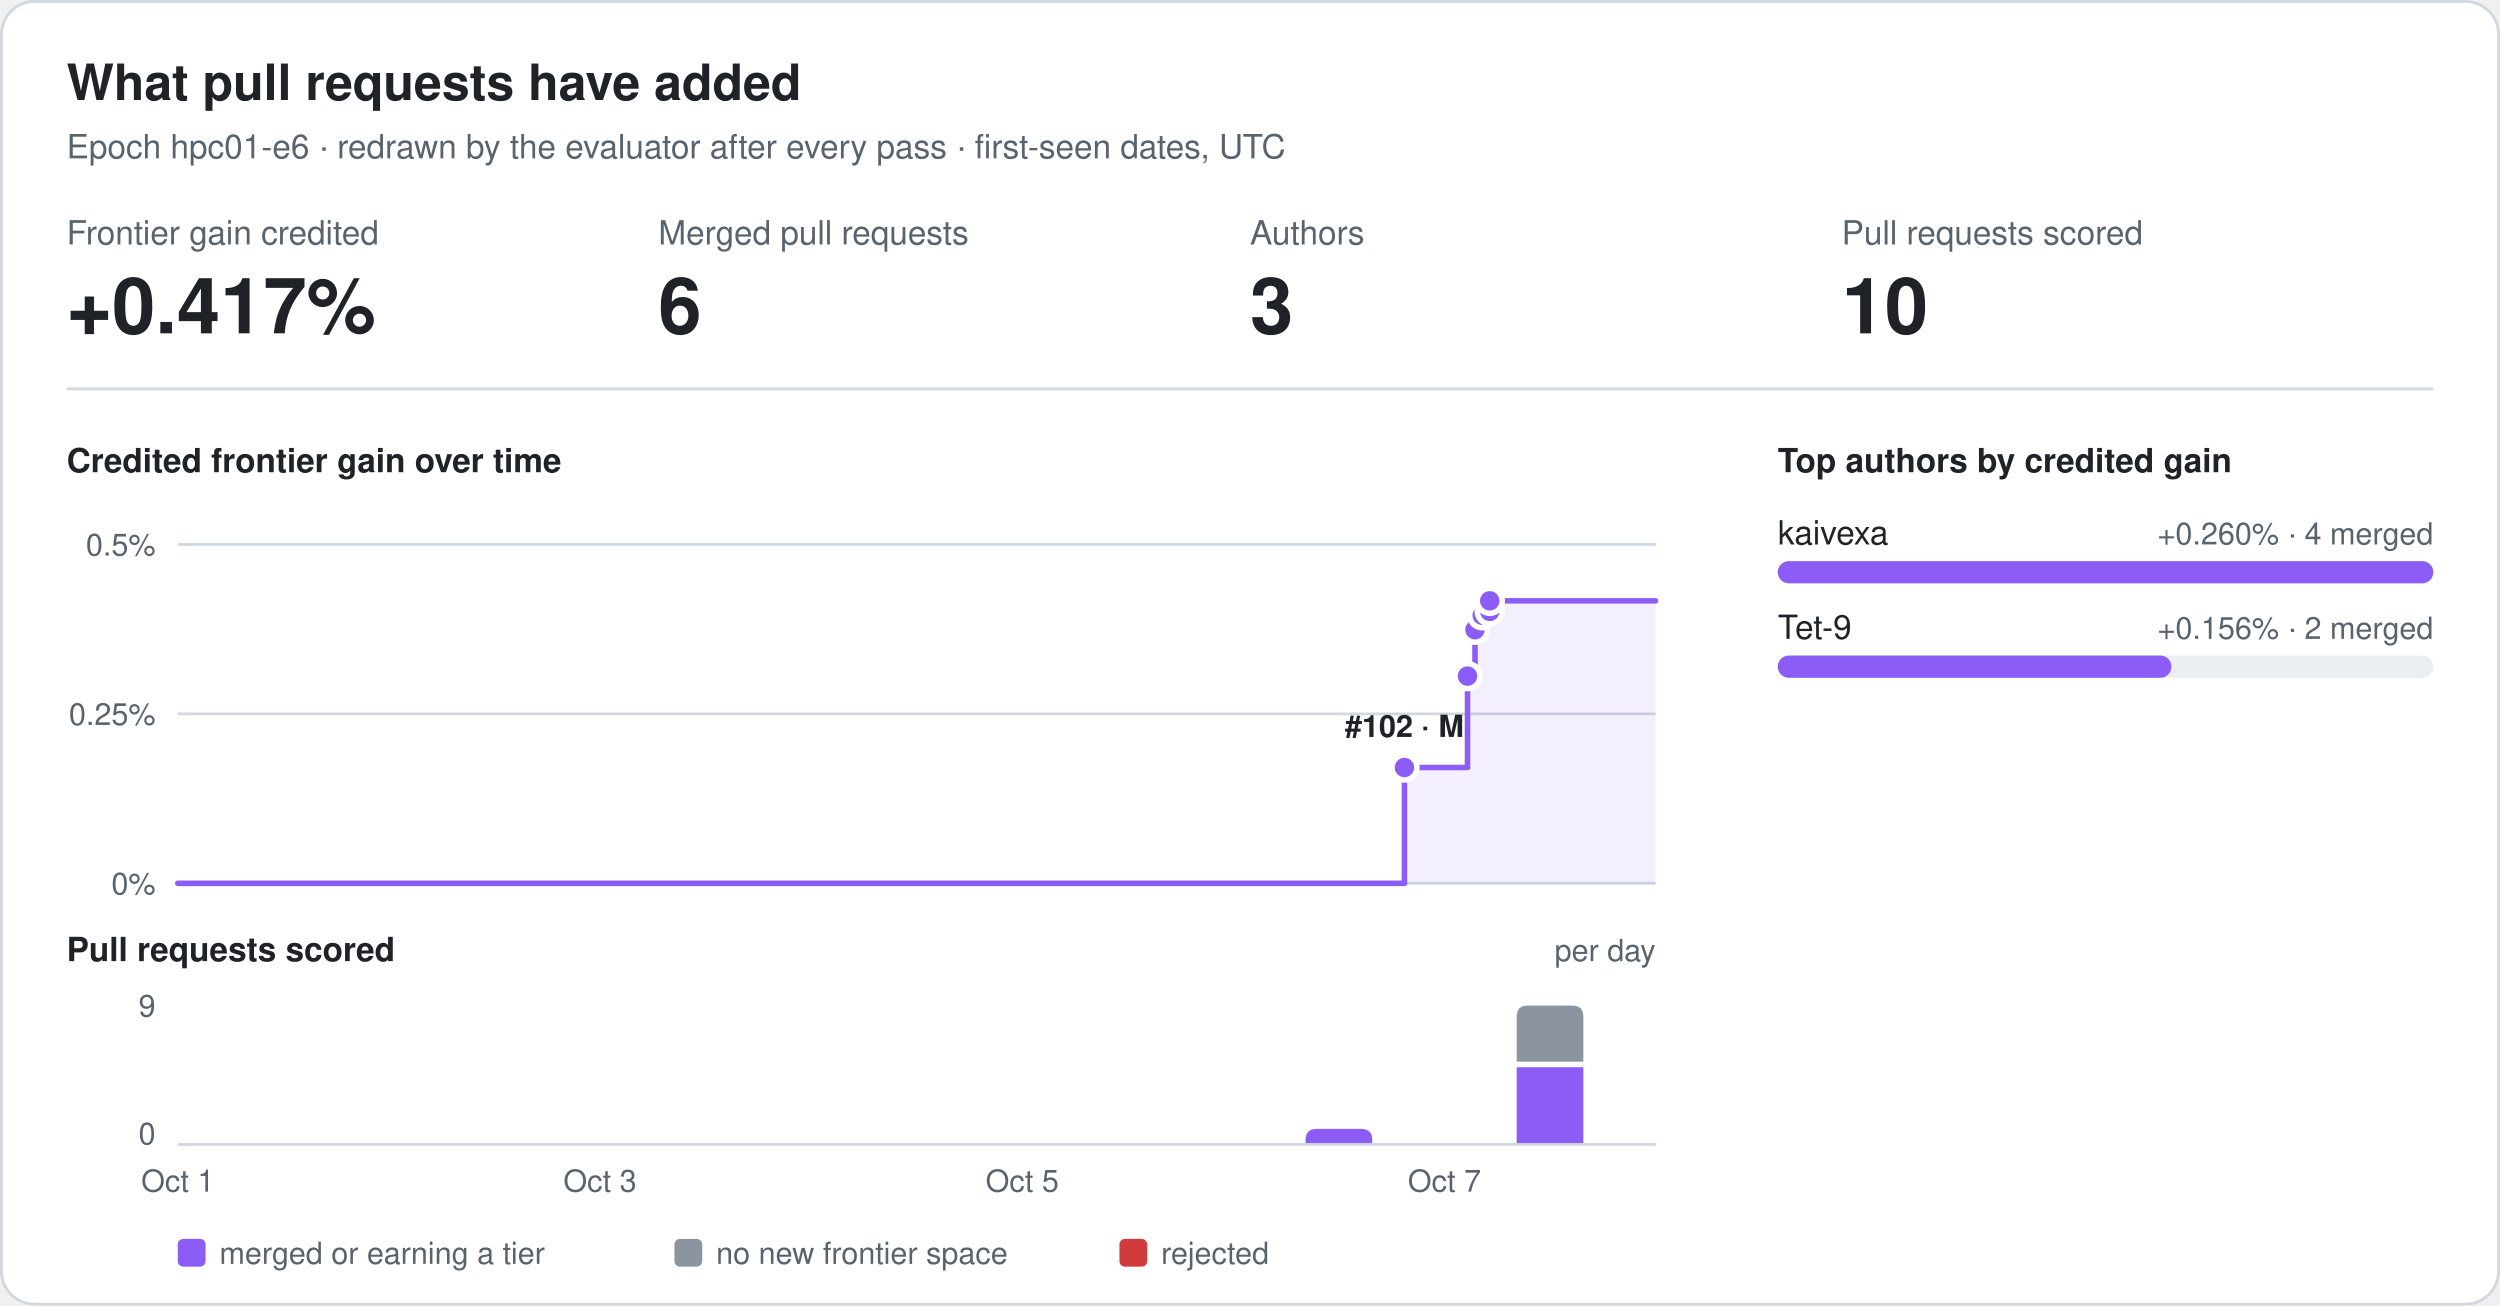
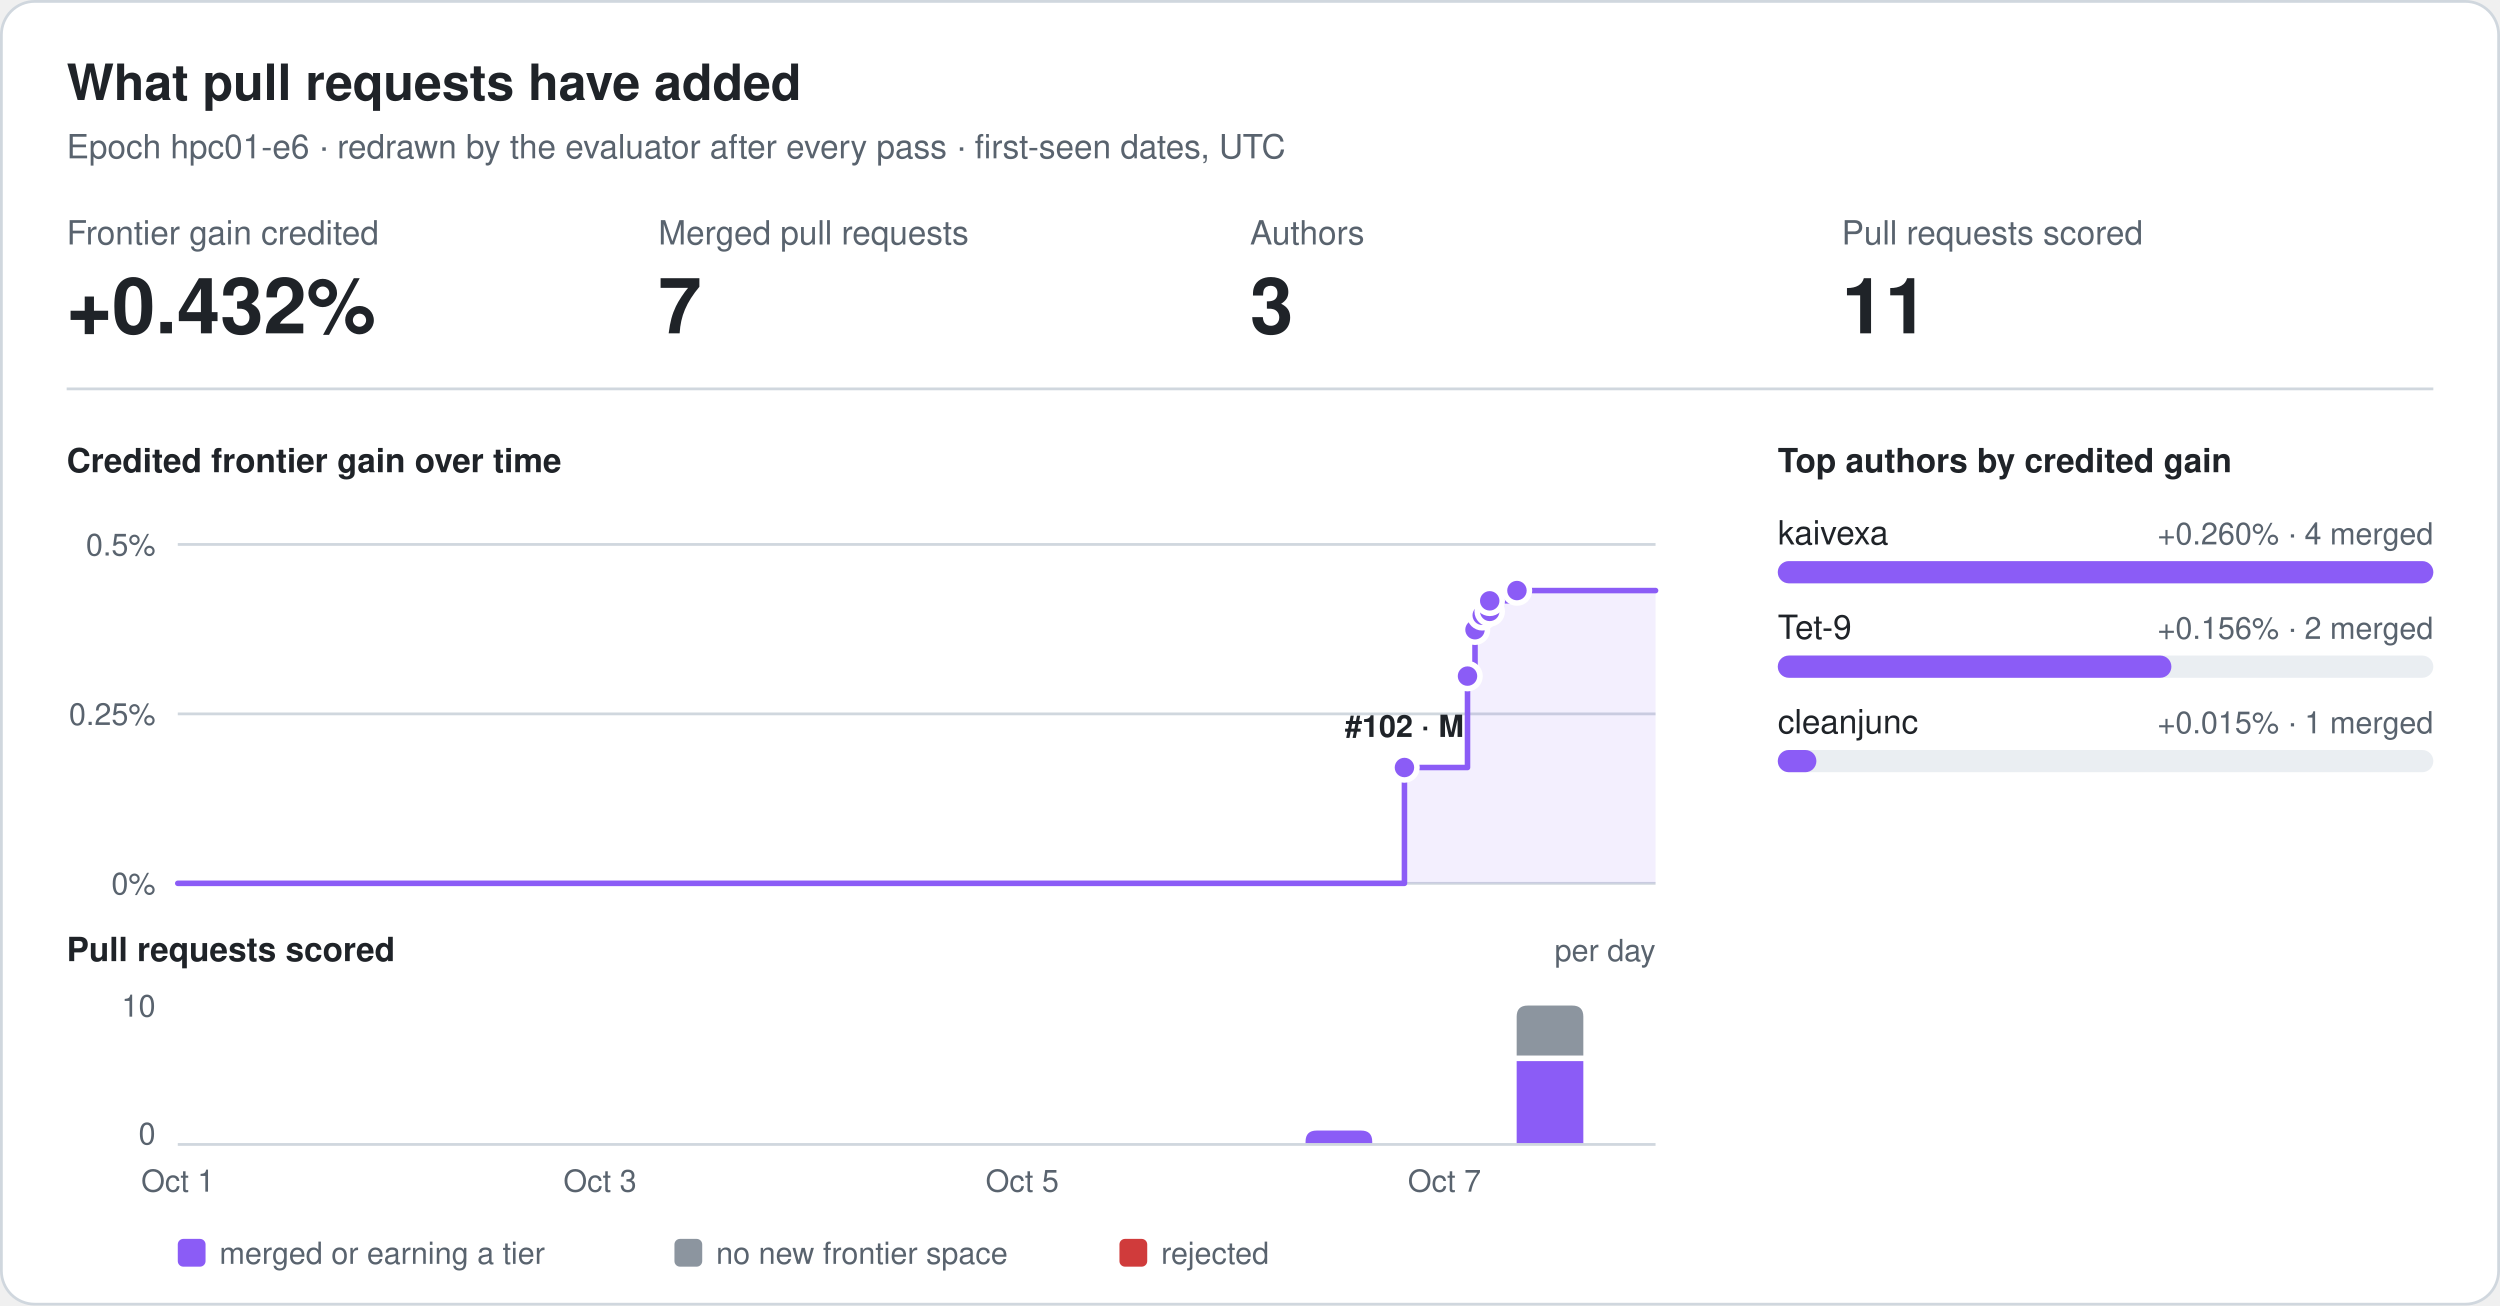
- <svg xmlns="http://www.w3.org/2000/svg" width="900" height="470" viewBox="0 0 900 470" font-family="-apple-system,BlinkMacSystemFont,'Segoe UI',Helvetica,Arial,sans-serif" role="img" aria-label="Frontier gain credited to merged pull requests: +0.417% from 6 merges, 10 pull requests scored">
+ <svg xmlns="http://www.w3.org/2000/svg" width="900" height="470" viewBox="0 0 900 470" font-family="-apple-system,BlinkMacSystemFont,'Segoe UI',Helvetica,Arial,sans-serif" role="img" aria-label="Frontier gain credited to merged pull requests: +0.432% from 7 merges, 11 pull requests scored">
  <style>
.bg{fill:#ffffff;stroke:#d0d7de}.t{fill:#1f2328}.m{fill:#59636e}.rule{stroke:#d0d7de}.ring{stroke:#ffffff}
.acc{fill:#8b5cf6}.accl{stroke:#8b5cf6}.wash{fill:#8b5cf6;fill-opacity:.1}.gry{fill:#8c959f}.rej{fill:#d03b3b}.track{fill:#eaeef2}.tk{stroke:#1f2328}
@media (prefers-color-scheme: dark){
.bg{fill:#0d1117;stroke:#30363d}.t{fill:#e6edf3}.m{fill:#9198a1}.rule{stroke:#30363d}.ring{stroke:#0d1117}
.acc{fill:#9a75f8}.accl{stroke:#9a75f8}.wash{fill:#9a75f8;fill-opacity:.14}.gry{fill:#9198a1}.rej{fill:#e5534b}.track{fill:#21262d}.tk{stroke:#e6edf3}}
</style>
  <rect class="bg" x="0.5" y="0.5" width="899" height="469" rx="12" />
  <text x="24.0" y="36.0" class="t" font-size="18" font-weight="600" text-anchor="start">What pull requests have added</text>
  <text x="24.0" y="57.0" class="m" font-size="12" font-weight="400" text-anchor="start">Epoch hpc01-e6 · redrawn by the evaluator after every pass · first-seen dates, UTC</text>
  <text x="24.0" y="88.0" class="m" font-size="12" font-weight="400" text-anchor="start">Frontier gain credited</text>
-   <text x="24.0" y="120.0" class="t" font-size="28" font-weight="600" text-anchor="start">+0.417%</text>
+   <text x="24.0" y="120.0" class="t" font-size="28" font-weight="600" text-anchor="start">+0.432%</text>
  <text x="237.0" y="88.0" class="m" font-size="12" font-weight="400" text-anchor="start">Merged pull requests</text>
-   <text x="237.0" y="120.0" class="t" font-size="28" font-weight="600" text-anchor="start">6</text>
+   <text x="237.0" y="120.0" class="t" font-size="28" font-weight="600" text-anchor="start">7</text>
  <text x="450.0" y="88.0" class="m" font-size="12" font-weight="400" text-anchor="start">Authors</text>
  <text x="450.0" y="120.0" class="t" font-size="28" font-weight="600" text-anchor="start">3</text>
  <text x="663.0" y="88.0" class="m" font-size="12" font-weight="400" text-anchor="start">Pull requests scored</text>
-   <text x="663.0" y="120.0" class="t" font-size="28" font-weight="600" text-anchor="start">10</text>
+   <text x="663.0" y="120.0" class="t" font-size="28" font-weight="600" text-anchor="start">11</text>
  <line class="rule" x1="24" x2="876" y1="140" y2="140" stroke-width="1" />
  <text x="24.0" y="170.0" class="t" font-size="12" font-weight="600" text-anchor="start">Credited frontier gain over time</text>
  <text x="24.0" y="346.0" class="t" font-size="12" font-weight="600" text-anchor="start">Pull requests scored</text>
  <line class="rule" x1="64" x2="596" y1="318.0" y2="318.0" stroke-width="1" />
  <text x="56.0" y="322.0" class="m" font-size="11" font-weight="400" text-anchor="end">0%</text>
  <line class="rule" x1="64" x2="596" y1="257.0" y2="257.0" stroke-width="1" />
  <text x="56.0" y="261.0" class="m" font-size="11" font-weight="400" text-anchor="end">0.25%</text>
  <line class="rule" x1="64" x2="596" y1="196.0" y2="196.0" stroke-width="1" />
  <text x="56.0" y="200.0" class="m" font-size="11" font-weight="400" text-anchor="end">0.5%</text>
-   <polygon class="wash" points="64.0,318.0 505.6,318.0 505.6,276.3 528.3,276.3 528.3,243.4 531.0,243.4 531.0,226.7 533.6,226.7 533.6,221.5 536.3,221.5 536.3,220.1 536.3,220.1 536.3,216.3 596.0,216.3 596.0,318.0" />
-   <polyline class="accl" points="64.0,318.0 505.6,318.0 505.6,276.3 528.3,276.3 528.3,243.4 531.0,243.4 531.0,226.7 533.6,226.7 533.6,221.5 536.3,221.5 536.3,220.1 536.3,220.1 536.3,216.3 596.0,216.3" fill="none" stroke-width="2" stroke-linejoin="round" stroke-linecap="round" />
+   <polygon class="wash" points="64.0,318.0 505.6,318.0 505.6,276.3 528.3,276.3 528.3,243.4 531.0,243.4 531.0,226.7 533.6,226.7 533.6,221.5 536.3,221.5 536.3,220.1 536.3,220.1 536.3,216.3 546.1,216.3 546.1,212.6 596.0,212.6 596.0,318.0" />
+   <polyline class="accl" points="64.0,318.0 505.6,318.0 505.6,276.3 528.3,276.3 528.3,243.4 531.0,243.4 531.0,226.7 533.6,226.7 533.6,221.5 536.3,221.5 536.3,220.1 536.3,220.1 536.3,216.3 546.1,216.3 546.1,212.6 596.0,212.6" fill="none" stroke-width="2" stroke-linejoin="round" stroke-linecap="round" />
  <circle class="acc ring" cx="505.6" cy="276.3" r="4.5" stroke-width="2" />
  <circle class="acc ring" cx="528.3" cy="243.4" r="4.5" stroke-width="2" />
  <circle class="acc ring" cx="531.0" cy="226.7" r="4.5" stroke-width="2" />
  <circle class="acc ring" cx="533.6" cy="221.5" r="4.5" stroke-width="2" />
  <circle class="acc ring" cx="536.3" cy="220.1" r="4.5" stroke-width="2" />
  <circle class="acc ring" cx="536.3" cy="216.3" r="4.5" stroke-width="2" />
+   <circle class="acc ring" cx="546.1" cy="212.6" r="4.5" stroke-width="2" />
  <text x="505.6" y="265.3" class="t" font-size="11" font-weight="600" text-anchor="middle">#102 · M</text>
-   <path class="acc" d="M470.0,412.0V410.4Q470.0,406.4 474.0,406.4H490.0Q494.0,406.4 494.0,410.4V412.0Z" />
-   <rect class="acc" x="546.0" y="384.2" width="24.0" height="27.8" />
-   <path class="gry" d="M546.0,382.2V366.0Q546.0,362.0 550.0,362.0H566.0Q570.0,362.0 570.0,366.0V382.2Z" />
+   <path class="acc" d="M470.0,412.0V411.0Q470.0,407.0 474.0,407.0H490.0Q494.0,407.0 494.0,411.0V412.0Z" />
+   <rect class="acc" x="546.0" y="382.0" width="24.0" height="30.0" />
+   <path class="gry" d="M546.0,380.0V366.0Q546.0,362.0 550.0,362.0H566.0Q570.0,362.0 570.0,366.0V380.0Z" />
  <line class="rule" x1="64" x2="596" y1="412" y2="412" stroke-width="1" />
-   <text x="56.0" y="366.0" class="m" font-size="11" font-weight="400" text-anchor="end">9</text>
+   <text x="56.0" y="366.0" class="m" font-size="11" font-weight="400" text-anchor="end">10</text>
  <text x="56.0" y="412.0" class="m" font-size="11" font-weight="400" text-anchor="end">0</text>
  <text x="596.0" y="346.0" class="m" font-size="11" font-weight="400" text-anchor="end">per day</text>
  <text x="64.0" y="429.0" class="m" font-size="11" font-weight="400" text-anchor="middle">Oct 1</text>
  <text x="216.0" y="429.0" class="m" font-size="11" font-weight="400" text-anchor="middle">Oct 3</text>
  <text x="368.0" y="429.0" class="m" font-size="11" font-weight="400" text-anchor="middle">Oct 5</text>
  <text x="520.0" y="429.0" class="m" font-size="11" font-weight="400" text-anchor="middle">Oct 7</text>
  <rect class="acc" x="64" y="446" width="10" height="10" rx="2" />
  <text x="79.0" y="455.0" class="m" font-size="11" font-weight="400" text-anchor="start">merged or earning a tier</text>
  <rect class="gry" x="242.8" y="446" width="10" height="10" rx="2" />
  <text x="257.8" y="455.0" class="m" font-size="11" font-weight="400" text-anchor="start">no new frontier space</text>
  <rect class="rej" x="403.0" y="446" width="10" height="10" rx="2" />
  <text x="418.0" y="455.0" class="m" font-size="11" font-weight="400" text-anchor="start">rejected</text>
  <text x="640.0" y="170.0" class="t" font-size="12" font-weight="600" text-anchor="start">Top authors by credited gain</text>
  <text x="640.0" y="196.0" class="t" font-size="12" font-weight="400" text-anchor="start">kaivexa</text>
  <text x="876.0" y="196.0" class="m" font-size="11" font-weight="400" text-anchor="end">+0.260% · 4 merged</text>
  <rect class="track" x="640" y="202" width="236" height="8" rx="4" />
  <rect class="acc" x="640" y="202" width="236.0" height="8" rx="4" />
  <text x="640.0" y="230.0" class="t" font-size="12" font-weight="400" text-anchor="start">Tet-9</text>
  <text x="876.0" y="230.0" class="m" font-size="11" font-weight="400" text-anchor="end">+0.156% · 2 merged</text>
  <rect class="track" x="640" y="236" width="236" height="8" rx="4" />
  <rect class="acc" x="640" y="236" width="141.7" height="8" rx="4" />
+   <text x="640.0" y="264.0" class="t" font-size="12" font-weight="400" text-anchor="start">cleanjunc</text>
+   <text x="876.0" y="264.0" class="m" font-size="11" font-weight="400" text-anchor="end">+0.015% · 1 merged</text>
+   <rect class="track" x="640" y="270" width="236" height="8" rx="4" />
+   <rect class="acc" x="640" y="270" width="13.9" height="8" rx="4" />
</svg>
